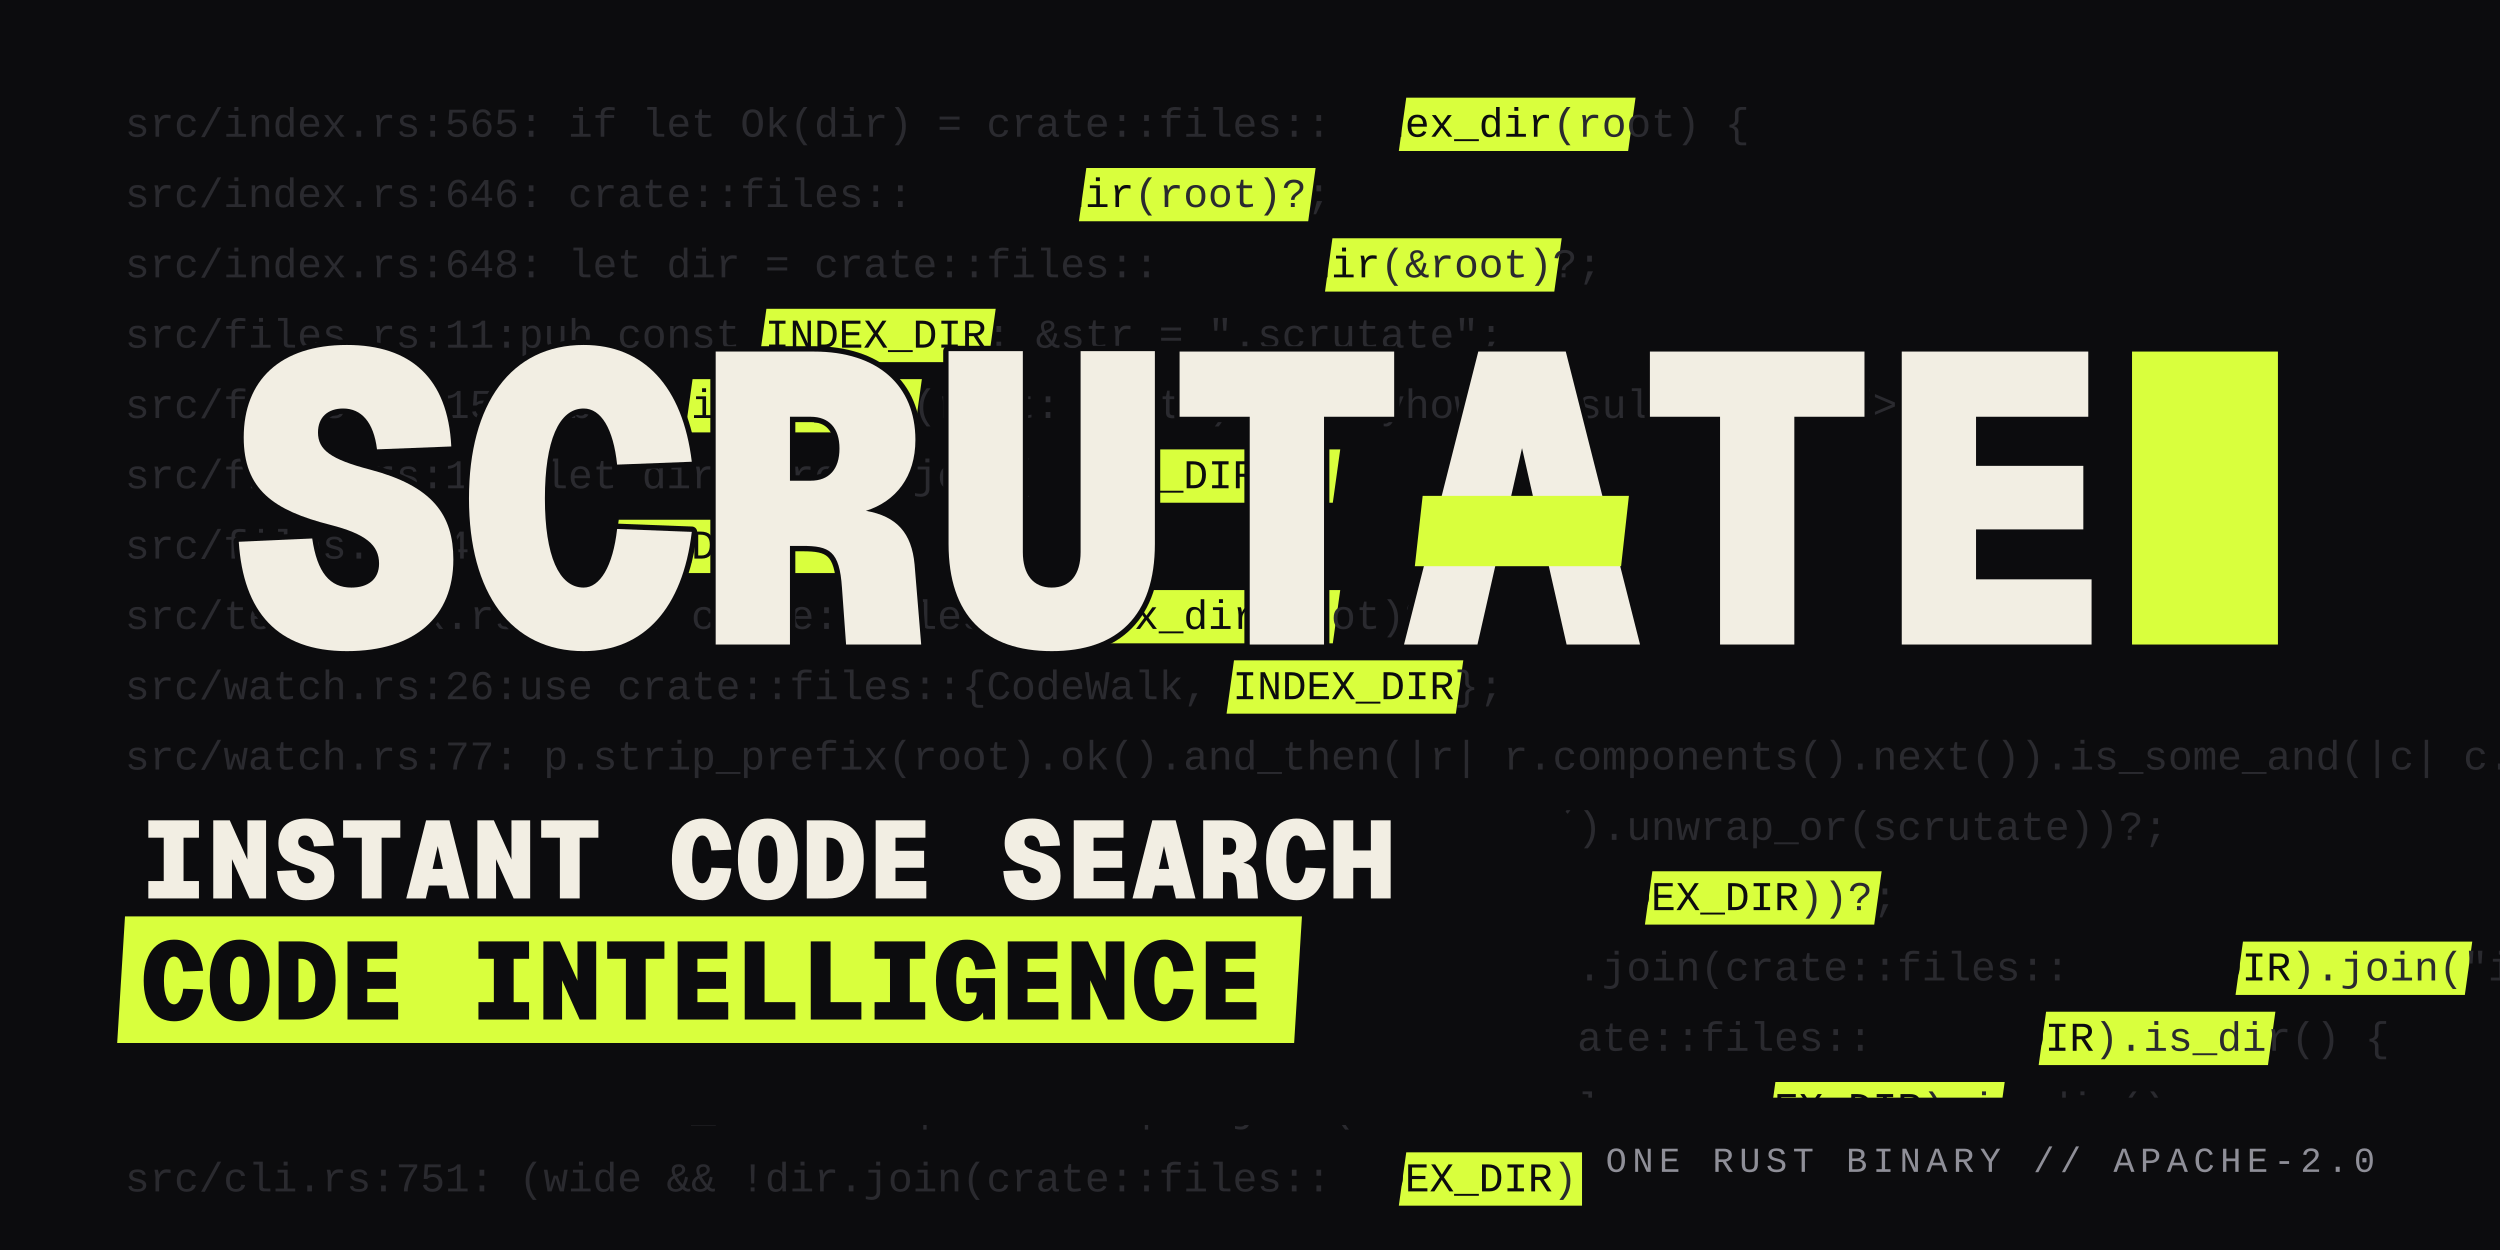
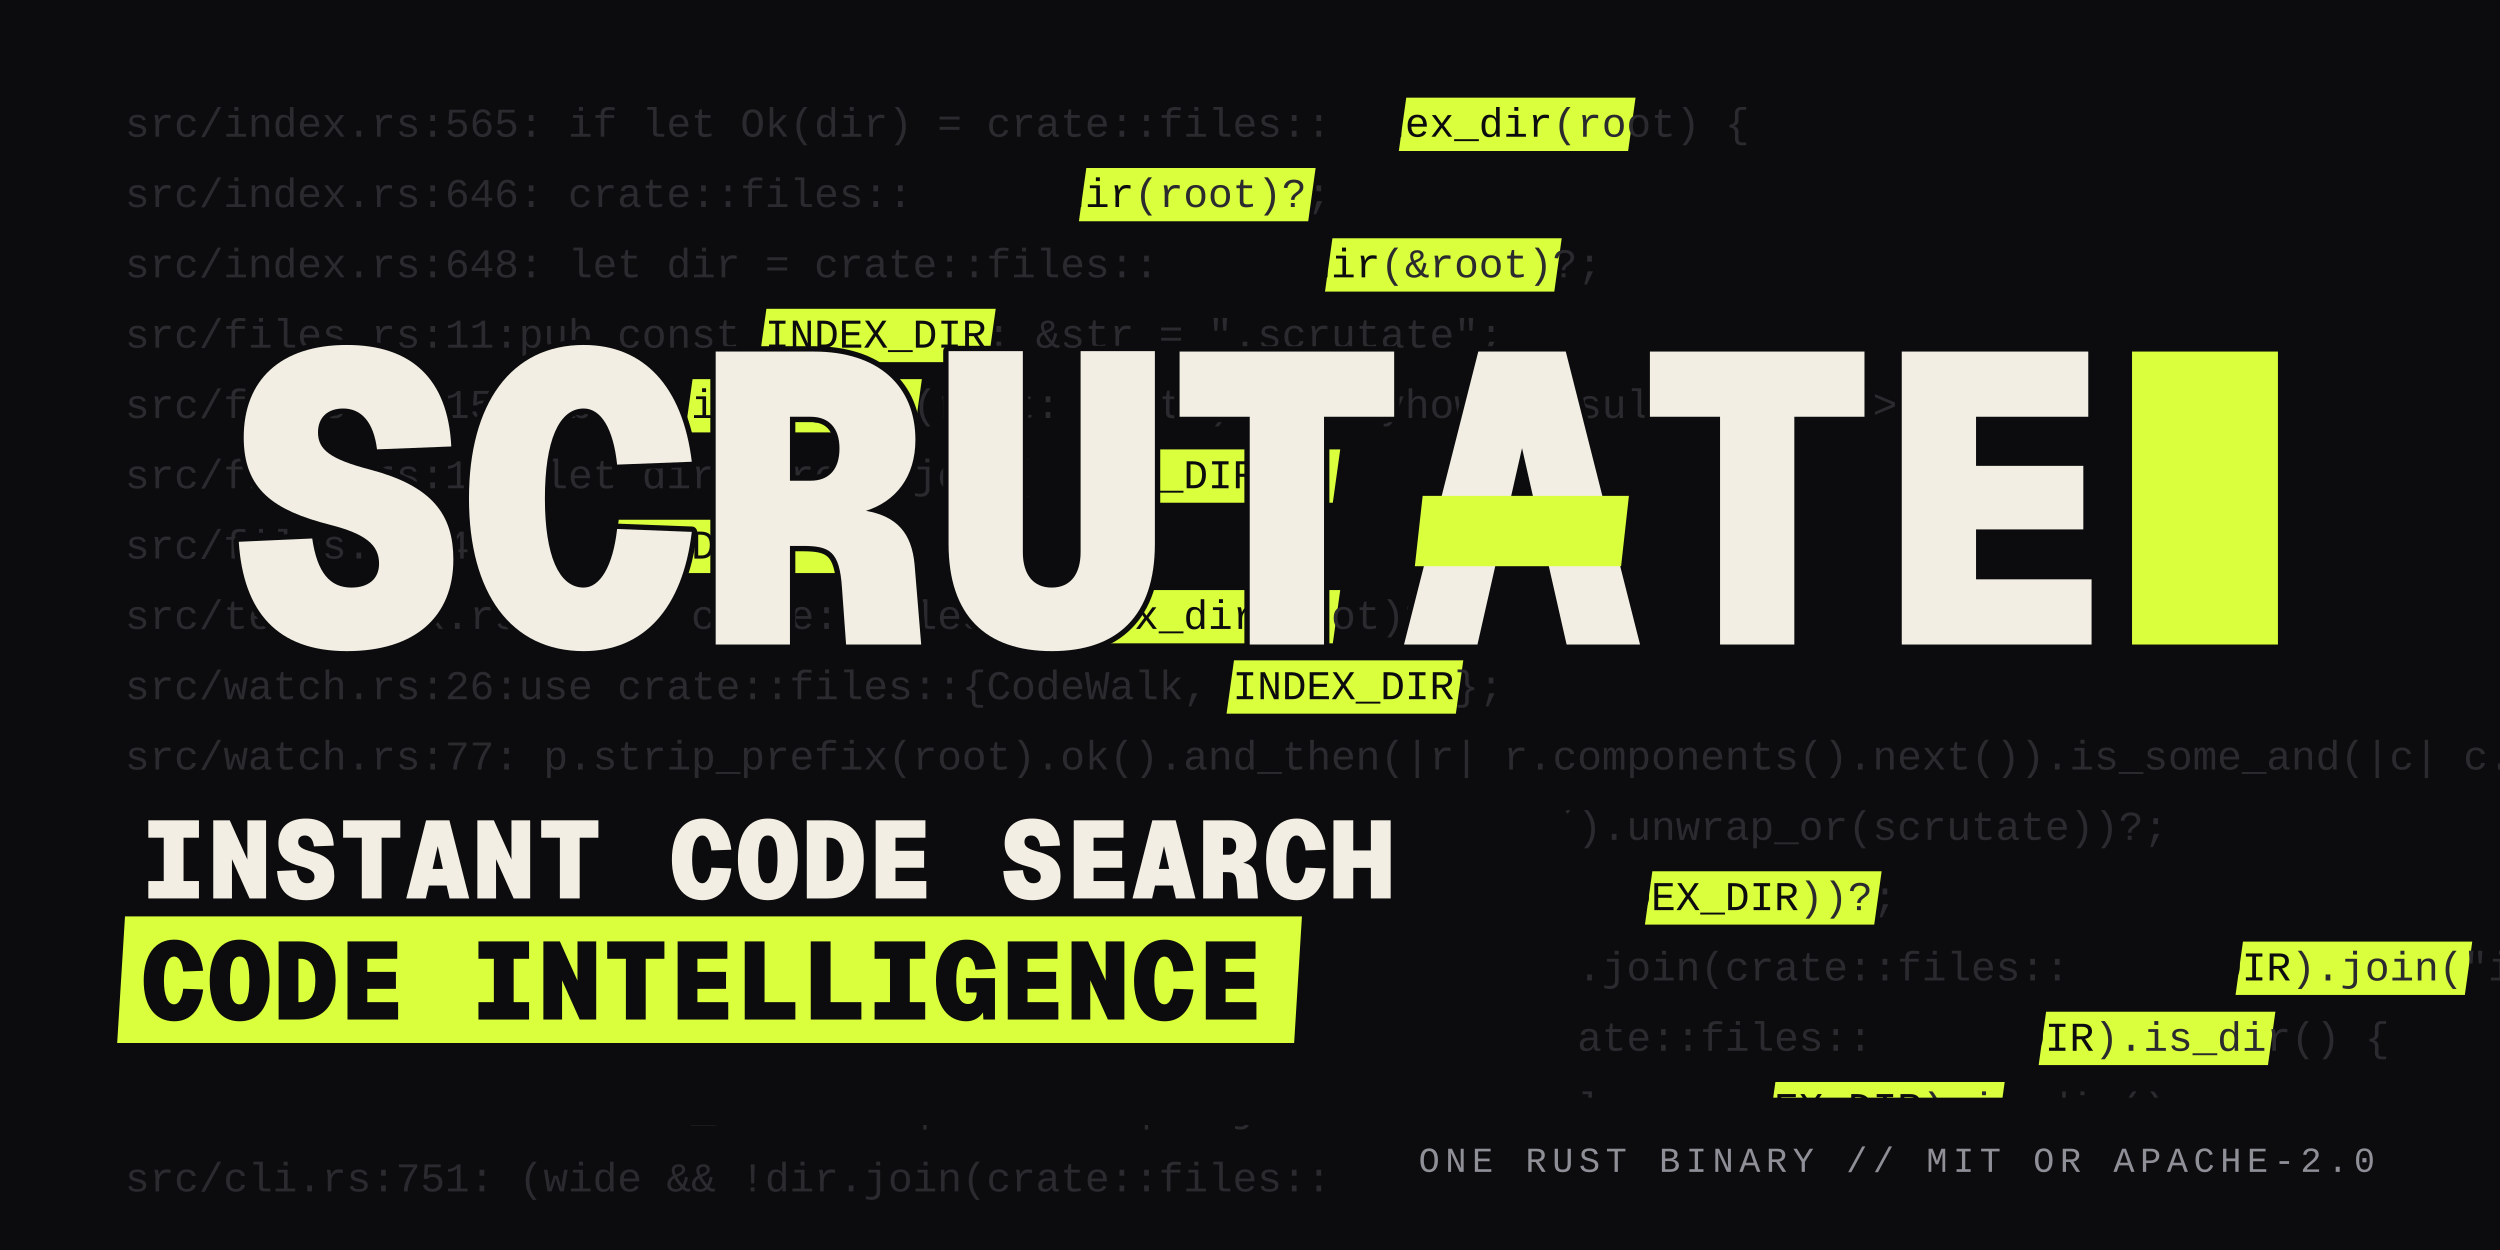
<svg xmlns="http://www.w3.org/2000/svg" viewBox="0 0 1280 640" width="1280" height="640" role="img" aria-labelledby="t d">
  <style>
.s{font-family:-apple-system, BlinkMacSystemFont, "Segoe UI", "Noto Sans", Helvetica, Arial, sans-serif} .m{font-family:ui-monospace, SFMono-Regular, "SF Mono", Menlo, Consolas, "Liberation Mono", monospace} .pre{white-space:pre}

</style>
  <rect width="1280" height="640" fill="#0c0c0e" />
  <path d="M720.0 50.0 H837.4 L833.6 77.3 H716.2 Z" fill="#d9ff3d" />
  <text x="64" y="70" class="m pre" font-size="21" fill="#2a2a2f">
    <tspan fill="#2a2a2f">src/index.rs:565</tspan>:    if let Ok(dir) = crate::files::<tspan fill="#0c0c0e">index_dir</tspan>(root) {</text>
  <path d="M556.2 86.0 H673.6 L669.8 113.3 H552.4 Z" fill="#d9ff3d" />
  <text x="64" y="106" class="m pre" font-size="21" fill="#2a2a2f">
    <tspan fill="#2a2a2f">src/index.rs:646</tspan>:        crate::files::<tspan fill="#0c0c0e">index_dir</tspan>(root)?;</text>
  <path d="M682.2 122.0 H799.6 L795.8 149.3 H678.4 Z" fill="#d9ff3d" />
  <text x="64" y="142" class="m pre" font-size="21" fill="#2a2a2f">
    <tspan fill="#2a2a2f">src/index.rs:648</tspan>:        let dir = crate::files::<tspan fill="#0c0c0e">index_dir</tspan>(&amp;root)?;</text>
  <path d="M392.4 158.1 H509.8 L506.0 185.4 H388.6 Z" fill="#d9ff3d" />
  <text x="64" y="178" class="m pre" font-size="21" fill="#2a2a2f">
    <tspan fill="#2a2a2f">src/files.rs:11</tspan>:pub const <tspan fill="#0c0c0e">INDEX_DIR</tspan>: &amp;str = ".scrutate";</text>
  <path d="M354.6 194.1 H472.0 L468.2 221.4 H350.8 Z" fill="#d9ff3d" />
  <text x="64" y="214" class="m pre" font-size="21" fill="#2a2a2f">
    <tspan fill="#2a2a2f">src/files.rs:15</tspan>:pub fn <tspan fill="#0c0c0e">index_dir</tspan>(root: &amp;Path) -&gt; anyhow::Result&lt;PathBuf&gt; {</text>
  <path d="M568.8 230.1 H686.2 L682.4 257.4 H565.0 Z" fill="#d9ff3d" />
  <text x="64" y="250" class="m pre" font-size="21" fill="#2a2a2f">
    <tspan fill="#2a2a2f">src/files.rs:19</tspan>:    let dir = root.join(<tspan fill="#0c0c0e">INDEX_DIR</tspan>);</text>
  <path d="M316.8 266.1 H434.2 L430.4 293.4 H313.0 Z" fill="#d9ff3d" />
  <text x="64" y="286" class="m pre" font-size="21" fill="#2a2a2f">
    <tspan fill="#2a2a2f">src/files.rs:44</tspan>:    <tspan fill="#0c0c0e">INDEX_DIR</tspan>,</text>
  <path d="M568.8 302.1 H686.2 L682.4 329.4 H565.0 Z" fill="#d9ff3d" />
  <text x="64" y="322" class="m pre" font-size="21" fill="#2a2a2f">
    <tspan fill="#2a2a2f">src/textindex.rs:1088</tspan>:    crate::files::<tspan fill="#0c0c0e">index_dir</tspan>(root)?;</text>
  <path d="M631.8 338.1 H749.2 L745.4 365.4 H628.0 Z" fill="#d9ff3d" />
  <text x="64" y="358" class="m pre" font-size="21" fill="#2a2a2f">
    <tspan fill="#2a2a2f">src/watch.rs:26</tspan>:use crate::files::{CodeWalk, <tspan fill="#0c0c0e">INDEX_DIR</tspan>};</text>
  <path d="M1513.8 374.1 H1631.2 L1627.4 401.4 H1510.0 Z" fill="#d9ff3d" />
  <text x="64" y="394" class="m pre" font-size="21" fill="#2a2a2f">
    <tspan fill="#2a2a2f">src/watch.rs:77</tspan>:    p.strip_prefix(root).ok().and_then(|r| r.components().next()).is_some_and(|c| c.as_os_str() != <tspan fill="#0c0c0e">INDEX_DIR</tspan> &amp;&amp; c.as_os_str() != ".git")</text>
  <path d="M568.8 410.1 H686.2 L682.4 437.4 H565.0 Z" fill="#d9ff3d" />
  <text x="64" y="430" class="m pre" font-size="21" fill="#2a2a2f">
    <tspan fill="#2a2a2f">src/tscache.rs:89</tspan>:        crate::files::<tspan fill="#0c0c0e">index_dir</tspan>(scrutate.parent().unwrap_or(scrutate))?;</text>
  <path d="M846.0 446.1 H963.4 L959.6 473.4 H842.2 Z" fill="#d9ff3d" />
  <text x="64" y="466" class="m pre" font-size="21" fill="#2a2a2f">
    <tspan fill="#2a2a2f">src/instant.rs:1811</tspan>:    ob.add(&amp;format!("!{}/", crate::files::<tspan fill="#0c0c0e">INDEX_DIR</tspan>))?;</text>
  <path d="M1148.4 482.1 H1265.8 L1262.0 509.4 H1144.6 Z" fill="#d9ff3d" />
  <text x="64" y="502" class="m pre" font-size="21" fill="#2a2a2f">
    <tspan fill="#2a2a2f">src/mcp.rs:534</tspan>:        let other = rusqlite::Connection::open(root.join(crate::files::<tspan fill="#0c0c0e">INDEX_DIR</tspan>).join("index.db")).unwrap();</text>
  <path d="M1047.6 518.0 H1165.0 L1161.2 545.3 H1043.8 Z" fill="#d9ff3d" />
  <text x="64" y="538" class="m pre" font-size="21" fill="#2a2a2f">
    <tspan fill="#2a2a2f">src/cli.rs:706</tspan>:        if dir.join(".git").exists() || dir.join(crate::files::<tspan fill="#0c0c0e">INDEX_DIR</tspan>).is_dir() {</text>
  <path d="M909.0 554.0 H1026.4 L1022.6 581.3 H905.2 Z" fill="#d9ff3d" />
  <text x="64" y="574" class="m pre" font-size="21" fill="#2a2a2f">
    <tspan fill="#2a2a2f">src/cli.rs:723</tspan>:    let has_index = |d: &amp;Path| d.join(crate::files::<tspan fill="#0c0c0e">INDEX_DIR</tspan>).is_dir();</text>
  <path d="M720.0 590.0 H837.4 L833.6 617.3 H716.2 Z" fill="#d9ff3d" />
  <text x="64" y="610" class="m pre" font-size="21" fill="#2a2a2f">
    <tspan fill="#2a2a2f">src/cli.rs:751</tspan>:    (wide &amp;&amp; !dir.join(crate::files::<tspan fill="#0c0c0e">INDEX_DIR</tspan>).is_dir()).then(|| {</text>
  <g transform="translate(113.8 330)">
    <g fill="#0c0c0e" stroke="#0c0c0e" stroke-width="26" stroke-linejoin="round" vector-effect="non-scaling-stroke">
      <path transform="translate(0.0 0.0) scale(0.21127 -0.21127)" d="M302 -16C468 -16 560 68 560 206C560 314 510 384 358 424C262 449 232 472 232 514C232 551 256 572 293 572C337 572 367 539 375 473L555 480C547 645 457 726 302 726C140 726 52 640 52 502C52 376 124 325 262 290C348 268 380 241 380 196C380 158 353 138 313 138C261 138 230 174 218 257L40 249C51 79 133 -16 302 -16Z" />
      <path transform="translate(120.4 0.0) scale(0.21127 -0.21127)" d="M306 -16C452 -16 546 88 568 273L387 280C377 189 345 138 306 138C246 138 212 215 212 354C212 494 246 572 306 572C348 572 378 523 387 436L568 443C546 625 452 726 306 726C130 726 28 584 28 354C28 124 130 -16 306 -16Z" />
      <path transform="translate(240.8 0.0) scale(0.21127 -0.21127)" d="M56 0L236 0L236 239L266 239C332 239 356 227 362 138L372 0L554 0L538 194C531 270 495 311 420 324C493 347 540 407 540 496C540 627 450 710 294 710L56 710ZM236 397L236 552L286 552C331 552 356 524 356 475C356 425 331 397 286 397Z" />
      <path transform="translate(361.3 0.0) scale(0.21127 -0.21127)" d="M300 -16C460 -16 550 70 550 244L550 711L370 711L370 224C370 170 345 138 300 138C255 138 230 170 230 224L230 711L50 711L50 244C50 70 140 -16 300 -16Z" />
      <path transform="translate(481.7 0.0) scale(0.21127 -0.21127)" d="M210 0L390 0L390 552L560 552L560 710L40 710L40 552L210 552Z" />
      <path transform="translate(602.1 0.0) scale(0.21127 -0.21127)" d="M14 0L192 0L300 476L408 0L586 0L406 710L194 710Z" />
      <path transform="translate(722.5 0.0) scale(0.21127 -0.21127)" d="M210 0L390 0L390 552L560 552L560 710L40 710L40 552L210 552Z" />
      <path transform="translate(843.0 0.0) scale(0.21127 -0.21127)" d="M80 0L540 0L540 158L260 158L260 279L520 279L520 433L260 433L260 552L532 552L532 710L80 710Z" />
    </g>
    <g fill="#f2eee3">
      <path transform="translate(0.0 0.0) scale(0.21127 -0.21127)" d="M302 -16C468 -16 560 68 560 206C560 314 510 384 358 424C262 449 232 472 232 514C232 551 256 572 293 572C337 572 367 539 375 473L555 480C547 645 457 726 302 726C140 726 52 640 52 502C52 376 124 325 262 290C348 268 380 241 380 196C380 158 353 138 313 138C261 138 230 174 218 257L40 249C51 79 133 -16 302 -16Z" />
      <path transform="translate(120.4 0.0) scale(0.21127 -0.21127)" d="M306 -16C452 -16 546 88 568 273L387 280C377 189 345 138 306 138C246 138 212 215 212 354C212 494 246 572 306 572C348 572 378 523 387 436L568 443C546 625 452 726 306 726C130 726 28 584 28 354C28 124 130 -16 306 -16Z" />
      <path transform="translate(240.8 0.0) scale(0.21127 -0.21127)" d="M56 0L236 0L236 239L266 239C332 239 356 227 362 138L372 0L554 0L538 194C531 270 495 311 420 324C493 347 540 407 540 496C540 627 450 710 294 710L56 710ZM236 397L236 552L286 552C331 552 356 524 356 475C356 425 331 397 286 397Z" />
      <path transform="translate(361.3 0.0) scale(0.21127 -0.21127)" d="M300 -16C460 -16 550 70 550 244L550 711L370 711L370 224C370 170 345 138 300 138C255 138 230 170 230 224L230 711L50 711L50 244C50 70 140 -16 300 -16Z" />
      <path transform="translate(481.7 0.0) scale(0.21127 -0.21127)" d="M210 0L390 0L390 552L560 552L560 710L40 710L40 552L210 552Z" />
      <path transform="translate(602.1 0.0) scale(0.21127 -0.21127)" d="M14 0L192 0L300 476L408 0L586 0L406 710L194 710Z" />
      <path transform="translate(722.5 0.0) scale(0.21127 -0.21127)" d="M210 0L390 0L390 552L560 552L560 710L40 710L40 552L210 552Z" />
      <path transform="translate(843.0 0.0) scale(0.21127 -0.21127)" d="M80 0L540 0L540 158L260 158L260 279L520 279L520 433L260 433L260 552L532 552L532 710L80 710Z" />
    </g>
    <path d="M614.6 -76.1 H720.2 L716.2 -40.1 H610.6 Z" fill="#d9ff3d" />
    <rect x="977.8" y="-150.0" width="74.7" height="150.0" fill="#d9ff3d" />
  </g>
  <path d="M48 400 H786 L808 422 V576 H48 Z" fill="#0c0c0e" />
  <g transform="translate(72.0 460.0) scale(0.05634 -0.05634)" fill="#f2eee3">
    <path d="M70 0L530 0L530 158L390 158L390 552L530 552L530 710L70 710L70 552L210 552L210 158L70 158Z" />
    <path transform="translate(600 0)" d="M60 0L230 0L230 357L390 0L540 0L540 710L370 710L370 353L210 710L60 710Z" />
    <path transform="translate(1200 0)" d="M302 -16C468 -16 560 68 560 206C560 314 510 384 358 424C262 449 232 472 232 514C232 551 256 572 293 572C337 572 367 539 375 473L555 480C547 645 457 726 302 726C140 726 52 640 52 502C52 376 124 325 262 290C348 268 380 241 380 196C380 158 353 138 313 138C261 138 230 174 218 257L40 249C51 79 133 -16 302 -16Z" />
    <path transform="translate(1800 0)" d="M210 0L390 0L390 552L560 552L560 710L40 710L40 552L210 552Z" />
    <path transform="translate(2400 0)" d="M14 0L192 0L219 117L381 117L408 0L586 0L406 710L194 710ZM300 476L347 268L253 268Z" />
    <path transform="translate(3000 0)" d="M60 0L230 0L230 357L390 0L540 0L540 710L370 710L370 353L210 710L60 710Z" />
    <path transform="translate(3600 0)" d="M210 0L390 0L390 552L560 552L560 710L40 710L40 552L210 552Z" />
    <path transform="translate(4800 0)" d="M306 -16C452 -16 546 88 568 273L387 280C377 189 345 138 306 138C246 138 212 215 212 354C212 494 246 572 306 572C348 572 378 523 387 436L568 443C546 625 452 726 306 726C130 726 28 584 28 354C28 124 130 -16 306 -16Z" />
    <path transform="translate(5400 0)" d="M300 -16C474 -16 572 116 572 354C572 592 474 726 300 726C126 726 28 592 28 354C28 116 126 -16 300 -16ZM300 138C241 138 212 196 212 354C212 512 241 572 300 572C359 572 388 512 388 354C388 196 359 138 300 138Z" />
    <path transform="translate(6000 0)" d="M54 0L246 0C455 0 572 127 572 355C572 583 455 710 246 710L54 710ZM234 158L234 552L252 552C343 552 388 487 388 355C388 223 343 158 252 158Z" />
    <path transform="translate(6600 0)" d="M80 0L540 0L540 158L260 158L260 279L520 279L520 433L260 433L260 552L532 552L532 710L80 710Z" />
    <path transform="translate(7800 0)" d="M302 -16C468 -16 560 68 560 206C560 314 510 384 358 424C262 449 232 472 232 514C232 551 256 572 293 572C337 572 367 539 375 473L555 480C547 645 457 726 302 726C140 726 52 640 52 502C52 376 124 325 262 290C348 268 380 241 380 196C380 158 353 138 313 138C261 138 230 174 218 257L40 249C51 79 133 -16 302 -16Z" />
    <path transform="translate(8400 0)" d="M80 0L540 0L540 158L260 158L260 279L520 279L520 433L260 433L260 552L532 552L532 710L80 710Z" />
    <path transform="translate(9000 0)" d="M14 0L192 0L219 117L381 117L408 0L586 0L406 710L194 710ZM300 476L347 268L253 268Z" />
    <path transform="translate(9600 0)" d="M56 0L236 0L236 239L266 239C332 239 356 227 362 138L372 0L554 0L538 194C531 270 495 311 420 324C493 347 540 407 540 496C540 627 450 710 294 710L56 710ZM236 397L236 552L286 552C331 552 356 524 356 475C356 425 331 397 286 397Z" />
    <path transform="translate(10200 0)" d="M306 -16C452 -16 546 88 568 273L387 280C377 189 345 138 306 138C246 138 212 215 212 354C212 494 246 572 306 572C348 572 378 523 387 436L568 443C546 625 452 726 306 726C130 726 28 584 28 354C28 124 130 -16 306 -16Z" />
    <path transform="translate(10800 0)" d="M40 0L220 0L220 278L380 278L380 0L560 0L560 710L380 710L380 436L220 436L220 710L40 710Z" />
  </g>
  <path d="M64.0 469.2 H666.6 L662.6 534.0 H60.0 Z" fill="#d9ff3d" />
  <g transform="translate(72.0 522.0) scale(0.05634 -0.05634)" fill="#0c0c0e">
    <path d="M306 -16C452 -16 546 88 568 273L387 280C377 189 345 138 306 138C246 138 212 215 212 354C212 494 246 572 306 572C348 572 378 523 387 436L568 443C546 625 452 726 306 726C130 726 28 584 28 354C28 124 130 -16 306 -16Z" />
    <path transform="translate(600 0)" d="M300 -16C474 -16 572 116 572 354C572 592 474 726 300 726C126 726 28 592 28 354C28 116 126 -16 300 -16ZM300 138C241 138 212 196 212 354C212 512 241 572 300 572C359 572 388 512 388 354C388 196 359 138 300 138Z" />
    <path transform="translate(1200 0)" d="M54 0L246 0C455 0 572 127 572 355C572 583 455 710 246 710L54 710ZM234 158L234 552L252 552C343 552 388 487 388 355C388 223 343 158 252 158Z" />
    <path transform="translate(1800 0)" d="M80 0L540 0L540 158L260 158L260 279L520 279L520 433L260 433L260 552L532 552L532 710L80 710Z" />
    <path transform="translate(3000 0)" d="M70 0L530 0L530 158L390 158L390 552L530 552L530 710L70 710L70 552L210 552L210 158L70 158Z" />
    <path transform="translate(3600 0)" d="M60 0L230 0L230 357L390 0L540 0L540 710L370 710L370 353L210 710L60 710Z" />
    <path transform="translate(4200 0)" d="M210 0L390 0L390 552L560 552L560 710L40 710L40 552L210 552Z" />
    <path transform="translate(4800 0)" d="M80 0L540 0L540 158L260 158L260 279L520 279L520 433L260 433L260 552L532 552L532 710L80 710Z" />
    <path transform="translate(5400 0)" d="M90 0L550 0L550 158L270 158L270 710L90 710Z" />
    <path transform="translate(6000 0)" d="M90 0L550 0L550 158L270 158L270 710L90 710Z" />
    <path transform="translate(6600 0)" d="M70 0L530 0L530 158L390 158L390 552L530 552L530 710L70 710L70 552L210 552L210 158L70 158Z" />
    <path transform="translate(7200 0)" d="M304 -16C372 -16 424 17 455 65L459 0L564 0L564 376L300 376L300 246L398 246C396 174 368 141 318 141C250 141 212 215 212 354C212 494 246 569 306 569C349 569 377 536 387 452L570 462C539 639 451 726 304 726C132 726 28 584 28 354C28 124 136 -16 304 -16Z" />
    <path transform="translate(7800 0)" d="M80 0L540 0L540 158L260 158L260 279L520 279L520 433L260 433L260 552L532 552L532 710L80 710Z" />
    <path transform="translate(8400 0)" d="M60 0L230 0L230 357L390 0L540 0L540 710L370 710L370 353L210 710L60 710Z" />
    <path transform="translate(9000 0)" d="M306 -16C452 -16 546 88 568 273L387 280C377 189 345 138 306 138C246 138 212 215 212 354C212 494 246 572 306 572C348 572 378 523 387 436L568 443C546 625 452 726 306 726C130 726 28 584 28 354C28 124 130 -16 306 -16Z" />
    <path transform="translate(9600 0)" d="M80 0L540 0L540 158L260 158L260 279L520 279L520 433L260 433L260 552L532 552L532 710L80 710Z" />
  </g>
-   <rect x="810" y="562" width="470" height="78" fill="#0c0c0e" />
-   <text x="1216.0" y="600.0" class="m pre " font-size="18" fill="#8f8f98" letter-spacing="2.88" text-anchor="end">ONE RUST BINARY // APACHE-2.0</text>
+   <rect x="679" y="562" width="601" height="78" fill="#0c0c0e" />
+   <text x="1216.0" y="600.0" class="m pre " font-size="18" fill="#8f8f98" letter-spacing="2.88" text-anchor="end">ONE RUST BINARY // MIT OR APACHE-2.0</text>
</svg>
